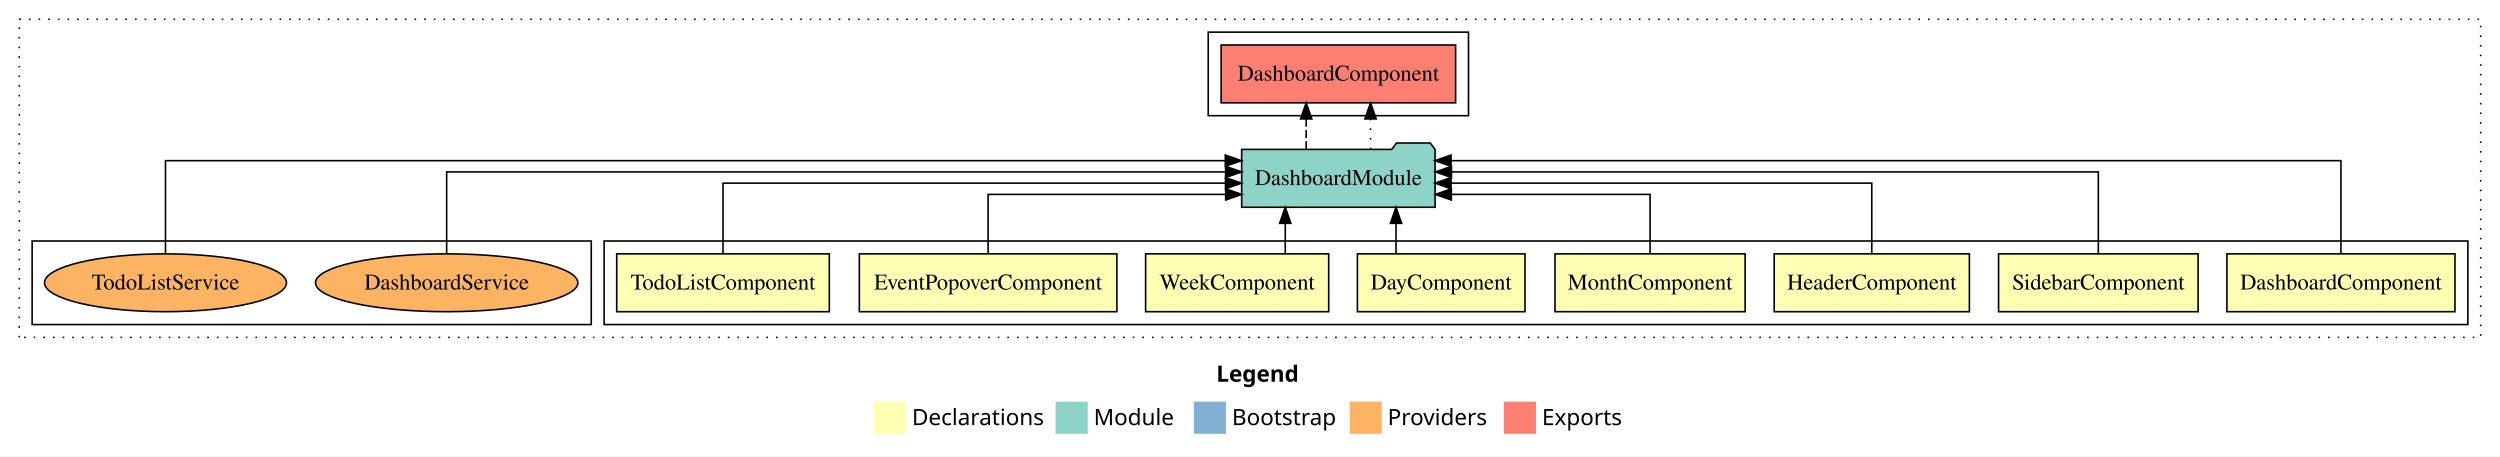
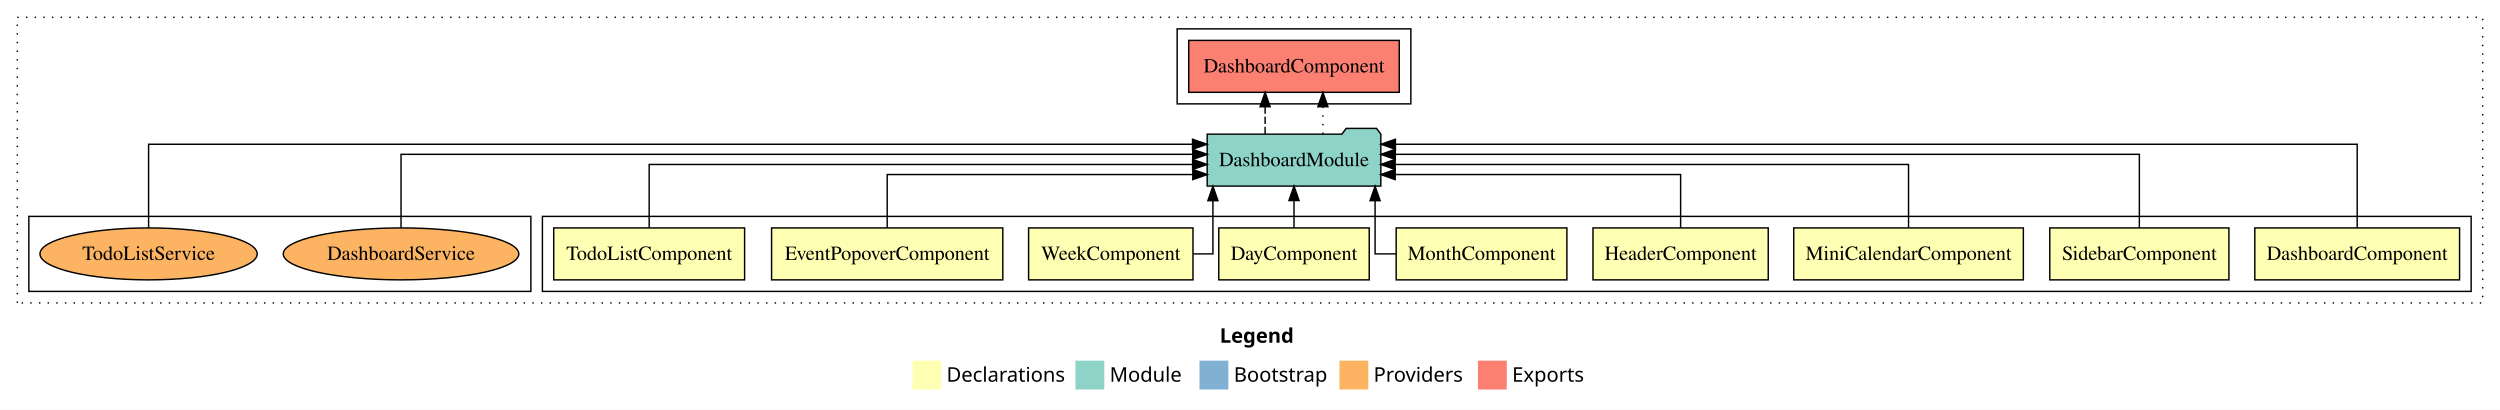
- <svg xmlns="http://www.w3.org/2000/svg" width="1556pt" height="284pt" viewBox="0.00 0.00 1556.00 284.00">
+ <svg xmlns="http://www.w3.org/2000/svg" width="1733pt" height="284pt" viewBox="0.00 0.00 1733.00 284.00">
  <g id="graph0" class="graph" transform="scale(1 1) rotate(0) translate(4 280)">
-     <polygon fill="#ffffff" stroke="transparent" points="-4,4 -4,-280 1552,-280 1552,4 -4,4" />
-     <text text-anchor="start" x="753.009" y="-42.4" font-family="sans-serif" font-weight="bold" font-size="14.00" fill="#000000">Legend</text>
-     <polygon fill="#ffffb3" stroke="transparent" points="540,-10 540,-30 560,-30 560,-10 540,-10" />
-     <text text-anchor="start" x="563.629" y="-15.4" font-family="sans-serif" font-size="14.00" fill="#000000">  Declarations</text>
-     <polygon fill="#8dd3c7" stroke="transparent" points="653,-10 653,-30 673,-30 673,-10 653,-10" />
-     <text text-anchor="start" x="676.725" y="-15.4" font-family="sans-serif" font-size="14.00" fill="#000000">  Module</text>
-     <polygon fill="#80b1d3" stroke="transparent" points="739,-10 739,-30 759,-30 759,-10 739,-10" />
-     <text text-anchor="start" x="762.781" y="-15.4" font-family="sans-serif" font-size="14.00" fill="#000000">  Bootstrap</text>
-     <polygon fill="#fdb462" stroke="transparent" points="836,-10 836,-30 856,-30 856,-10 836,-10" />
-     <text text-anchor="start" x="859.673" y="-15.4" font-family="sans-serif" font-size="14.00" fill="#000000">  Providers</text>
-     <polygon fill="#fb8072" stroke="transparent" points="932,-10 932,-30 952,-30 952,-10 932,-10" />
-     <text text-anchor="start" x="955.726" y="-15.4" font-family="sans-serif" font-size="14.00" fill="#000000">  Exports</text>
+     <polygon fill="#ffffff" stroke="transparent" points="-4,4 -4,-280 1729,-280 1729,4 -4,4" />
+     <text text-anchor="start" x="841.509" y="-42.4" font-family="sans-serif" font-weight="bold" font-size="14.00" fill="#000000">Legend</text>
+     <polygon fill="#ffffb3" stroke="transparent" points="628.5,-10 628.5,-30 648.5,-30 648.5,-10 628.5,-10" />
+     <text text-anchor="start" x="652.129" y="-15.4" font-family="sans-serif" font-size="14.00" fill="#000000">  Declarations</text>
+     <polygon fill="#8dd3c7" stroke="transparent" points="741.5,-10 741.5,-30 761.5,-30 761.5,-10 741.5,-10" />
+     <text text-anchor="start" x="765.225" y="-15.4" font-family="sans-serif" font-size="14.00" fill="#000000">  Module</text>
+     <polygon fill="#80b1d3" stroke="transparent" points="827.5,-10 827.5,-30 847.5,-30 847.5,-10 827.5,-10" />
+     <text text-anchor="start" x="851.281" y="-15.4" font-family="sans-serif" font-size="14.00" fill="#000000">  Bootstrap</text>
+     <polygon fill="#fdb462" stroke="transparent" points="924.5,-10 924.5,-30 944.5,-30 944.5,-10 924.5,-10" />
+     <text text-anchor="start" x="948.173" y="-15.4" font-family="sans-serif" font-size="14.00" fill="#000000">  Providers</text>
+     <polygon fill="#fb8072" stroke="transparent" points="1020.5,-10 1020.5,-30 1040.5,-30 1040.5,-10 1020.5,-10" />
+     <text text-anchor="start" x="1044.226" y="-15.4" font-family="sans-serif" font-size="14.00" fill="#000000">  Exports</text>
    <g id="clust1" class="cluster">
-       <polygon fill="none" stroke="#000000" stroke-dasharray="1,5" points="8,-70 8,-268 1540,-268 1540,-70 8,-70" />
+       <polygon fill="none" stroke="#000000" stroke-dasharray="1,5" points="8,-70 8,-268 1717,-268 1717,-70 8,-70" />
    </g>
    <g id="clust2" class="cluster">
-       <polygon fill="none" stroke="#000000" points="372,-78 372,-130 1532,-130 1532,-78 372,-78" />
+       <polygon fill="none" stroke="#000000" points="372,-78 372,-130 1709,-130 1709,-78 372,-78" />
    </g>
-     <g id="clust12" class="cluster">
-       <polygon fill="none" stroke="#000000" points="748,-208 748,-260 910,-260 910,-208 748,-208" />
+     <g id="clust13" class="cluster">
+       <polygon fill="none" stroke="#000000" points="812,-208 812,-260 974,-260 974,-208 812,-208" />
    </g>
-     <g id="clust14" class="cluster">
+     <g id="clust15" class="cluster">
      <polygon fill="none" stroke="#000000" points="16,-78 16,-130 364,-130 364,-78 16,-78" />
    </g>
    <g id="node1" class="node">
-       <polygon fill="#ffffb3" stroke="#000000" points="1523.973,-122 1382.027,-122 1382.027,-86 1523.973,-86 1523.973,-122" />
-       <text text-anchor="middle" x="1453" y="-99.8" font-family="Times,serif" font-size="14.00" fill="#000000">DashboardComponent</text>
+       <polygon fill="#ffffb3" stroke="#000000" points="1700.973,-122 1559.027,-122 1559.027,-86 1700.973,-86 1700.973,-122" />
+       <text text-anchor="middle" x="1630" y="-99.8" font-family="Times,serif" font-size="14.00" fill="#000000">DashboardComponent</text>
    </g>
-     <g id="node9" class="node">
-       <polygon fill="#8dd3c7" stroke="#000000" points="889.191,-187 886.191,-191 865.191,-191 862.191,-187 768.809,-187 768.809,-151 889.191,-151 889.191,-187" />
-       <text text-anchor="middle" x="829" y="-164.8" font-family="Times,serif" font-size="14.00" fill="#000000">DashboardModule</text>
+     <g id="node10" class="node">
+       <polygon fill="#8dd3c7" stroke="#000000" points="953.191,-187 950.191,-191 929.191,-191 926.191,-187 832.809,-187 832.809,-151 953.191,-151 953.191,-187" />
+       <text text-anchor="middle" x="893" y="-164.8" font-family="Times,serif" font-size="14.00" fill="#000000">DashboardModule</text>
    </g>
    <g id="edge1" class="edge">
-       <path fill="none" stroke="#000000" d="M1453,-122.011C1453,-144.485 1453,-180 1453,-180 1453,-180 899.115,-180 899.115,-180" />
-       <polygon fill="#000000" stroke="#000000" points="899.115,-176.5 889.115,-180 899.115,-183.5 899.115,-176.5" />
+       <path fill="none" stroke="#000000" d="M1630,-122.011C1630,-144.485 1630,-180 1630,-180 1630,-180 963.312,-180 963.312,-180" />
+       <polygon fill="#000000" stroke="#000000" points="963.312,-176.5 953.312,-180 963.312,-183.5 963.312,-176.5" />
    </g>
    <g id="node2" class="node">
-       <polygon fill="#ffffb3" stroke="#000000" points="1364.095,-122 1239.905,-122 1239.905,-86 1364.095,-86 1364.095,-122" />
-       <text text-anchor="middle" x="1302" y="-99.8" font-family="Times,serif" font-size="14.00" fill="#000000">SidebarComponent</text>
+       <polygon fill="#ffffb3" stroke="#000000" points="1541.095,-122 1416.905,-122 1416.905,-86 1541.095,-86 1541.095,-122" />
+       <text text-anchor="middle" x="1479" y="-99.8" font-family="Times,serif" font-size="14.00" fill="#000000">SidebarComponent</text>
    </g>
    <g id="edge2" class="edge">
-       <path fill="none" stroke="#000000" d="M1302,-122.129C1302,-142.572 1302,-173 1302,-173 1302,-173 899.386,-173 899.386,-173" />
-       <polygon fill="#000000" stroke="#000000" points="899.386,-169.5 889.386,-173 899.386,-176.5 899.386,-169.5" />
+       <path fill="none" stroke="#000000" d="M1479,-122.129C1479,-142.572 1479,-173 1479,-173 1479,-173 963.231,-173 963.231,-173" />
+       <polygon fill="#000000" stroke="#000000" points="963.231,-169.5 953.231,-173 963.231,-176.5 963.231,-169.5" />
    </g>
    <g id="node3" class="node">
+       <polygon fill="#ffffb3" stroke="#000000" points="1398.59,-122 1239.41,-122 1239.41,-86 1398.59,-86 1398.59,-122" />
+       <text text-anchor="middle" x="1319" y="-99.8" font-family="Times,serif" font-size="14.00" fill="#000000">MiniCalendarComponent</text>
+     </g>
+     <g id="edge3" class="edge">
+       <path fill="none" stroke="#000000" d="M1319,-122.267C1319,-140.555 1319,-166 1319,-166 1319,-166 963.132,-166 963.132,-166" />
+       <polygon fill="#000000" stroke="#000000" points="963.132,-162.5 953.132,-166 963.132,-169.5 963.132,-162.5" />
+     </g>
+     <g id="node4" class="node">
      <polygon fill="#ffffb3" stroke="#000000" points="1221.744,-122 1100.256,-122 1100.256,-86 1221.744,-86 1221.744,-122" />
      <text text-anchor="middle" x="1161" y="-99.8" font-family="Times,serif" font-size="14.00" fill="#000000">HeaderComponent</text>
    </g>
-     <g id="edge3" class="edge">
-       <path fill="none" stroke="#000000" d="M1161,-122.267C1161,-140.555 1161,-166 1161,-166 1161,-166 899.123,-166 899.123,-166" />
-       <polygon fill="#000000" stroke="#000000" points="899.123,-162.5 889.123,-166 899.123,-169.5 899.123,-162.5" />
+     <g id="edge4" class="edge">
+       <path fill="none" stroke="#000000" d="M1161,-122.009C1161,-138.049 1161,-159 1161,-159 1161,-159 963.144,-159 963.144,-159" />
+       <polygon fill="#000000" stroke="#000000" points="963.144,-155.5 953.144,-159 963.144,-162.5 963.144,-155.5" />
    </g>
-     <g id="node4" class="node">
+     <g id="node5" class="node">
      <polygon fill="#ffffb3" stroke="#000000" points="1082.168,-122 963.832,-122 963.832,-86 1082.168,-86 1082.168,-122" />
      <text text-anchor="middle" x="1023" y="-99.8" font-family="Times,serif" font-size="14.00" fill="#000000">MonthComponent</text>
    </g>
-     <g id="edge4" class="edge">
-       <path fill="none" stroke="#000000" d="M1023,-122.009C1023,-138.049 1023,-159 1023,-159 1023,-159 899.319,-159 899.319,-159" />
-       <polygon fill="#000000" stroke="#000000" points="899.319,-155.5 889.319,-159 899.319,-162.5 899.319,-155.5" />
+     <g id="edge5" class="edge">
+       <path fill="none" stroke="#000000" d="M963.789,-104C955.211,-104 949.211,-104 949.211,-104 949.211,-104 949.211,-140.894 949.211,-140.894" />
+       <polygon fill="#000000" stroke="#000000" points="945.711,-140.894 949.211,-150.894 952.711,-140.894 945.711,-140.894" />
    </g>
-     <g id="node5" class="node">
+     <g id="node6" class="node">
      <polygon fill="#ffffb3" stroke="#000000" points="945.154,-122 840.846,-122 840.846,-86 945.154,-86 945.154,-122" />
      <text text-anchor="middle" x="893" y="-99.8" font-family="Times,serif" font-size="14.00" fill="#000000">DayComponent</text>
    </g>
-     <g id="edge5" class="edge">
-       <path fill="none" stroke="#000000" d="M864.884,-122.106C864.884,-122.106 864.884,-140.991 864.884,-140.991" />
-       <polygon fill="#000000" stroke="#000000" points="861.384,-140.991 864.884,-150.991 868.384,-140.991 861.384,-140.991" />
+     <g id="edge6" class="edge">
+       <path fill="none" stroke="#000000" d="M893,-122.106C893,-122.106 893,-140.991 893,-140.991" />
+       <polygon fill="#000000" stroke="#000000" points="889.5,-140.991 893,-150.991 896.5,-140.991 889.5,-140.991" />
    </g>
-     <g id="node6" class="node">
+     <g id="node7" class="node">
      <polygon fill="#ffffb3" stroke="#000000" points="822.976,-122 709.024,-122 709.024,-86 822.976,-86 822.976,-122" />
      <text text-anchor="middle" x="766" y="-99.8" font-family="Times,serif" font-size="14.00" fill="#000000">WeekComponent</text>
    </g>
-     <g id="edge6" class="edge">
-       <path fill="none" stroke="#000000" d="M795.946,-122.106C795.946,-122.106 795.946,-140.991 795.946,-140.991" />
-       <polygon fill="#000000" stroke="#000000" points="792.446,-140.991 795.946,-150.991 799.446,-140.991 792.446,-140.991" />
+     <g id="edge7" class="edge">
+       <path fill="none" stroke="#000000" d="M823.14,-104C831.189,-104 836.789,-104 836.789,-104 836.789,-104 836.789,-140.894 836.789,-140.894" />
+       <polygon fill="#000000" stroke="#000000" points="833.289,-140.894 836.789,-150.894 840.289,-140.894 833.289,-140.894" />
    </g>
-     <g id="node7" class="node">
+     <g id="node8" class="node">
      <polygon fill="#ffffb3" stroke="#000000" points="691.148,-122 530.852,-122 530.852,-86 691.148,-86 691.148,-122" />
      <text text-anchor="middle" x="611" y="-99.8" font-family="Times,serif" font-size="14.00" fill="#000000">EventPopoverComponent</text>
    </g>
-     <g id="edge7" class="edge">
-       <path fill="none" stroke="#000000" d="M611,-122.009C611,-138.049 611,-159 611,-159 611,-159 758.854,-159 758.854,-159" />
-       <polygon fill="#000000" stroke="#000000" points="758.854,-162.5 768.854,-159 758.853,-155.5 758.854,-162.5" />
+     <g id="edge8" class="edge">
+       <path fill="none" stroke="#000000" d="M611,-122.009C611,-138.049 611,-159 611,-159 611,-159 822.85,-159 822.85,-159" />
+       <polygon fill="#000000" stroke="#000000" points="822.85,-162.5 832.85,-159 822.85,-155.5 822.85,-162.5" />
    </g>
-     <g id="node8" class="node">
+     <g id="node9" class="node">
      <polygon fill="#ffffb3" stroke="#000000" points="512.164,-122 379.836,-122 379.836,-86 512.164,-86 512.164,-122" />
      <text text-anchor="middle" x="446" y="-99.8" font-family="Times,serif" font-size="14.00" fill="#000000">TodoListComponent</text>
    </g>
-     <g id="edge8" class="edge">
-       <path fill="none" stroke="#000000" d="M446,-122.267C446,-140.555 446,-166 446,-166 446,-166 758.735,-166 758.735,-166" />
-       <polygon fill="#000000" stroke="#000000" points="758.735,-169.5 768.735,-166 758.735,-162.5 758.735,-169.5" />
+     <g id="edge9" class="edge">
+       <path fill="none" stroke="#000000" d="M446,-122.267C446,-140.555 446,-166 446,-166 446,-166 822.716,-166 822.716,-166" />
+       <polygon fill="#000000" stroke="#000000" points="822.716,-169.5 832.716,-166 822.716,-162.5 822.716,-169.5" />
    </g>
-     <g id="node10" class="node">
-       <polygon fill="#fb8072" stroke="#000000" points="901.974,-252 756.026,-252 756.026,-216 901.974,-216 901.974,-252" />
-       <text text-anchor="middle" x="829" y="-229.8" font-family="Times,serif" font-size="14.00" fill="#000000">DashboardComponent </text>
-     </g>
-     <g id="edge9" class="edge">
-       <path fill="none" stroke="#000000" stroke-dasharray="5,2" d="M808.968,-187.106C808.968,-187.106 808.968,-205.991 808.968,-205.991" />
-       <polygon fill="#000000" stroke="#000000" points="805.468,-205.991 808.968,-215.991 812.468,-205.991 805.468,-205.991" />
+     <g id="node11" class="node">
+       <polygon fill="#fb8072" stroke="#000000" points="965.974,-252 820.026,-252 820.026,-216 965.974,-216 965.974,-252" />
+       <text text-anchor="middle" x="893" y="-229.8" font-family="Times,serif" font-size="14.00" fill="#000000">DashboardComponent </text>
    </g>
    <g id="edge10" class="edge">
-       <path fill="none" stroke="#000000" stroke-dasharray="1,5" d="M849.032,-187.106C849.032,-187.106 849.032,-205.991 849.032,-205.991" />
-       <polygon fill="#000000" stroke="#000000" points="845.532,-205.991 849.032,-215.991 852.532,-205.991 845.532,-205.991" />
+       <path fill="none" stroke="#000000" stroke-dasharray="5,2" d="M872.968,-187.106C872.968,-187.106 872.968,-205.991 872.968,-205.991" />
+       <polygon fill="#000000" stroke="#000000" points="869.468,-205.991 872.968,-215.991 876.468,-205.991 869.468,-205.991" />
    </g>
-     <g id="node11" class="node">
+     <g id="edge11" class="edge">
+       <path fill="none" stroke="#000000" stroke-dasharray="1,5" d="M913.032,-187.106C913.032,-187.106 913.032,-205.991 913.032,-205.991" />
+       <polygon fill="#000000" stroke="#000000" points="909.532,-205.991 913.032,-215.991 916.532,-205.991 909.532,-205.991" />
+     </g>
+     <g id="node12" class="node">
      <ellipse fill="#fdb462" stroke="#000000" cx="274" cy="-104" rx="81.642" ry="18" />
      <text text-anchor="middle" x="274" y="-99.8" font-family="Times,serif" font-size="14.00" fill="#000000">DashboardService</text>
    </g>
-     <g id="edge11" class="edge">
-       <path fill="none" stroke="#000000" d="M274,-122.129C274,-142.572 274,-173 274,-173 274,-173 758.814,-173 758.814,-173" />
-       <polygon fill="#000000" stroke="#000000" points="758.814,-176.5 768.814,-173 758.814,-169.5 758.814,-176.5" />
+     <g id="edge12" class="edge">
+       <path fill="none" stroke="#000000" d="M274,-122.129C274,-142.572 274,-173 274,-173 274,-173 822.803,-173 822.803,-173" />
+       <polygon fill="#000000" stroke="#000000" points="822.803,-176.5 832.803,-173 822.803,-169.5 822.803,-176.5" />
    </g>
-     <g id="node12" class="node">
+     <g id="node13" class="node">
      <ellipse fill="#fdb462" stroke="#000000" cx="99" cy="-104" rx="75.298" ry="18" />
      <text text-anchor="middle" x="99" y="-99.8" font-family="Times,serif" font-size="14.00" fill="#000000">TodoListService</text>
    </g>
-     <g id="edge12" class="edge">
-       <path fill="none" stroke="#000000" d="M99,-122.011C99,-144.485 99,-180 99,-180 99,-180 758.64,-180 758.64,-180" />
-       <polygon fill="#000000" stroke="#000000" points="758.64,-183.5 768.64,-180 758.64,-176.5 758.64,-183.5" />
+     <g id="edge13" class="edge">
+       <path fill="none" stroke="#000000" d="M99,-122.011C99,-144.485 99,-180 99,-180 99,-180 822.669,-180 822.669,-180" />
+       <polygon fill="#000000" stroke="#000000" points="822.669,-183.5 832.669,-180 822.669,-176.5 822.669,-183.5" />
    </g>
  </g>
</svg>
